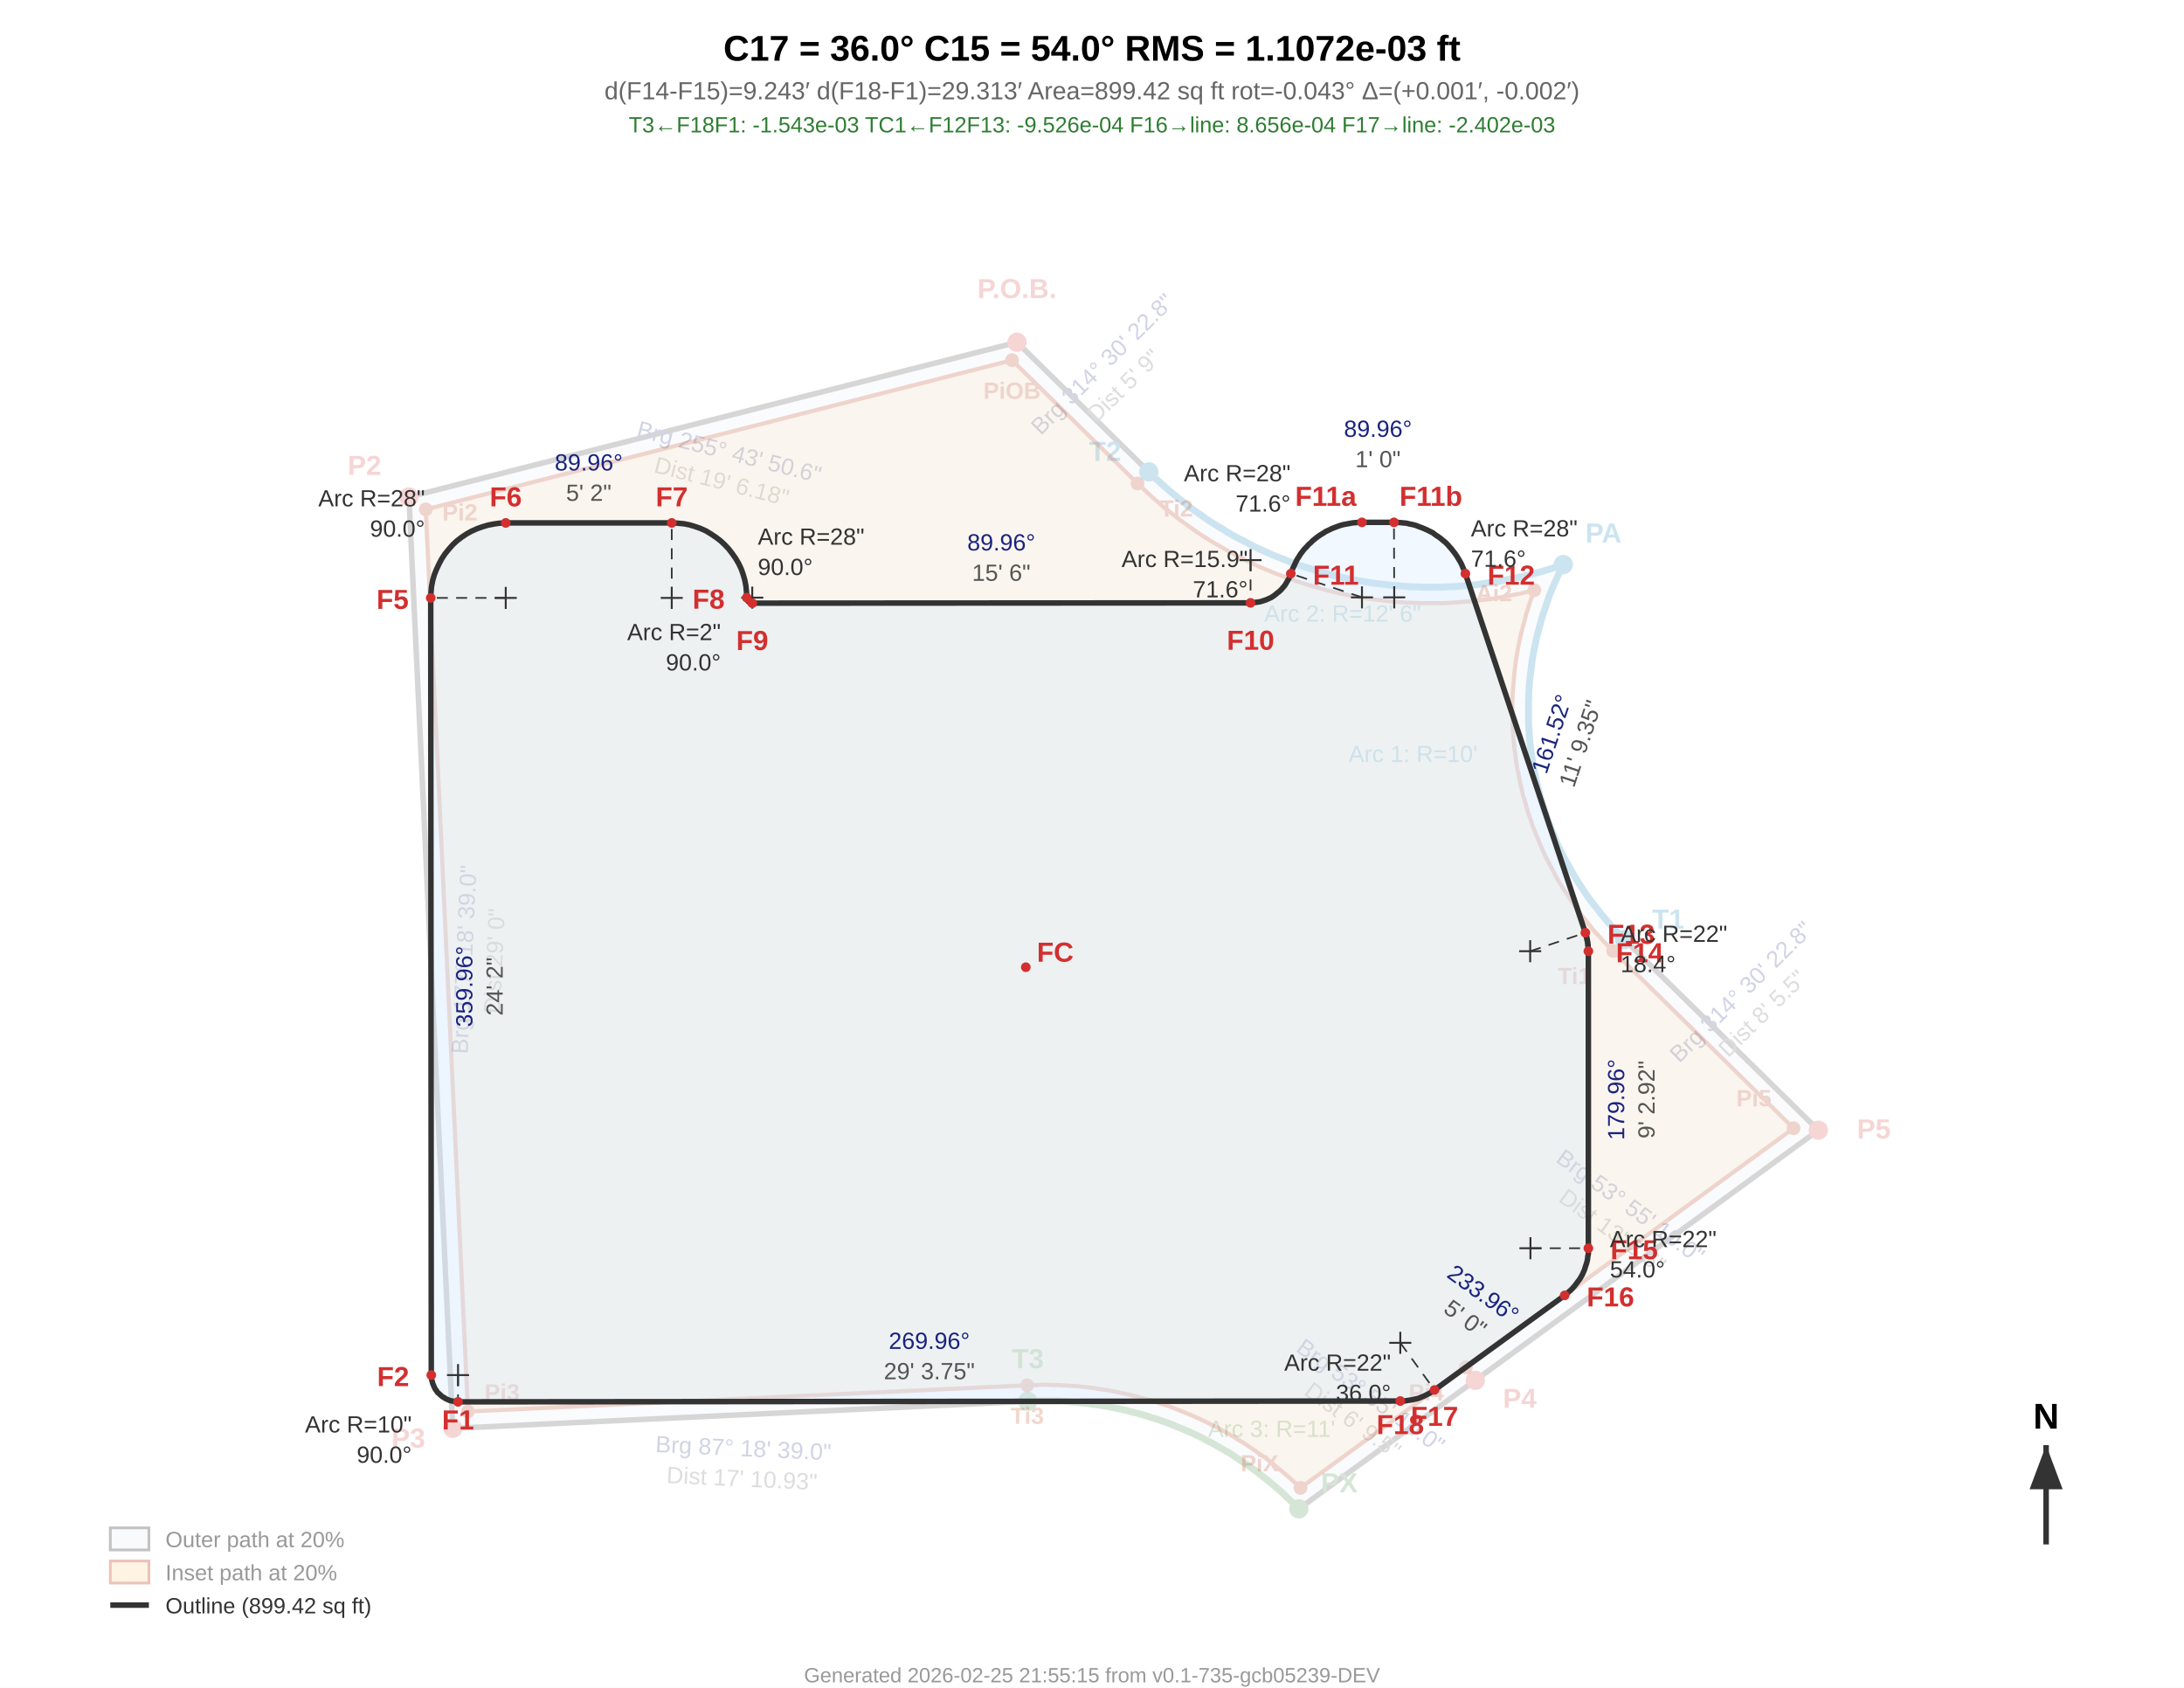
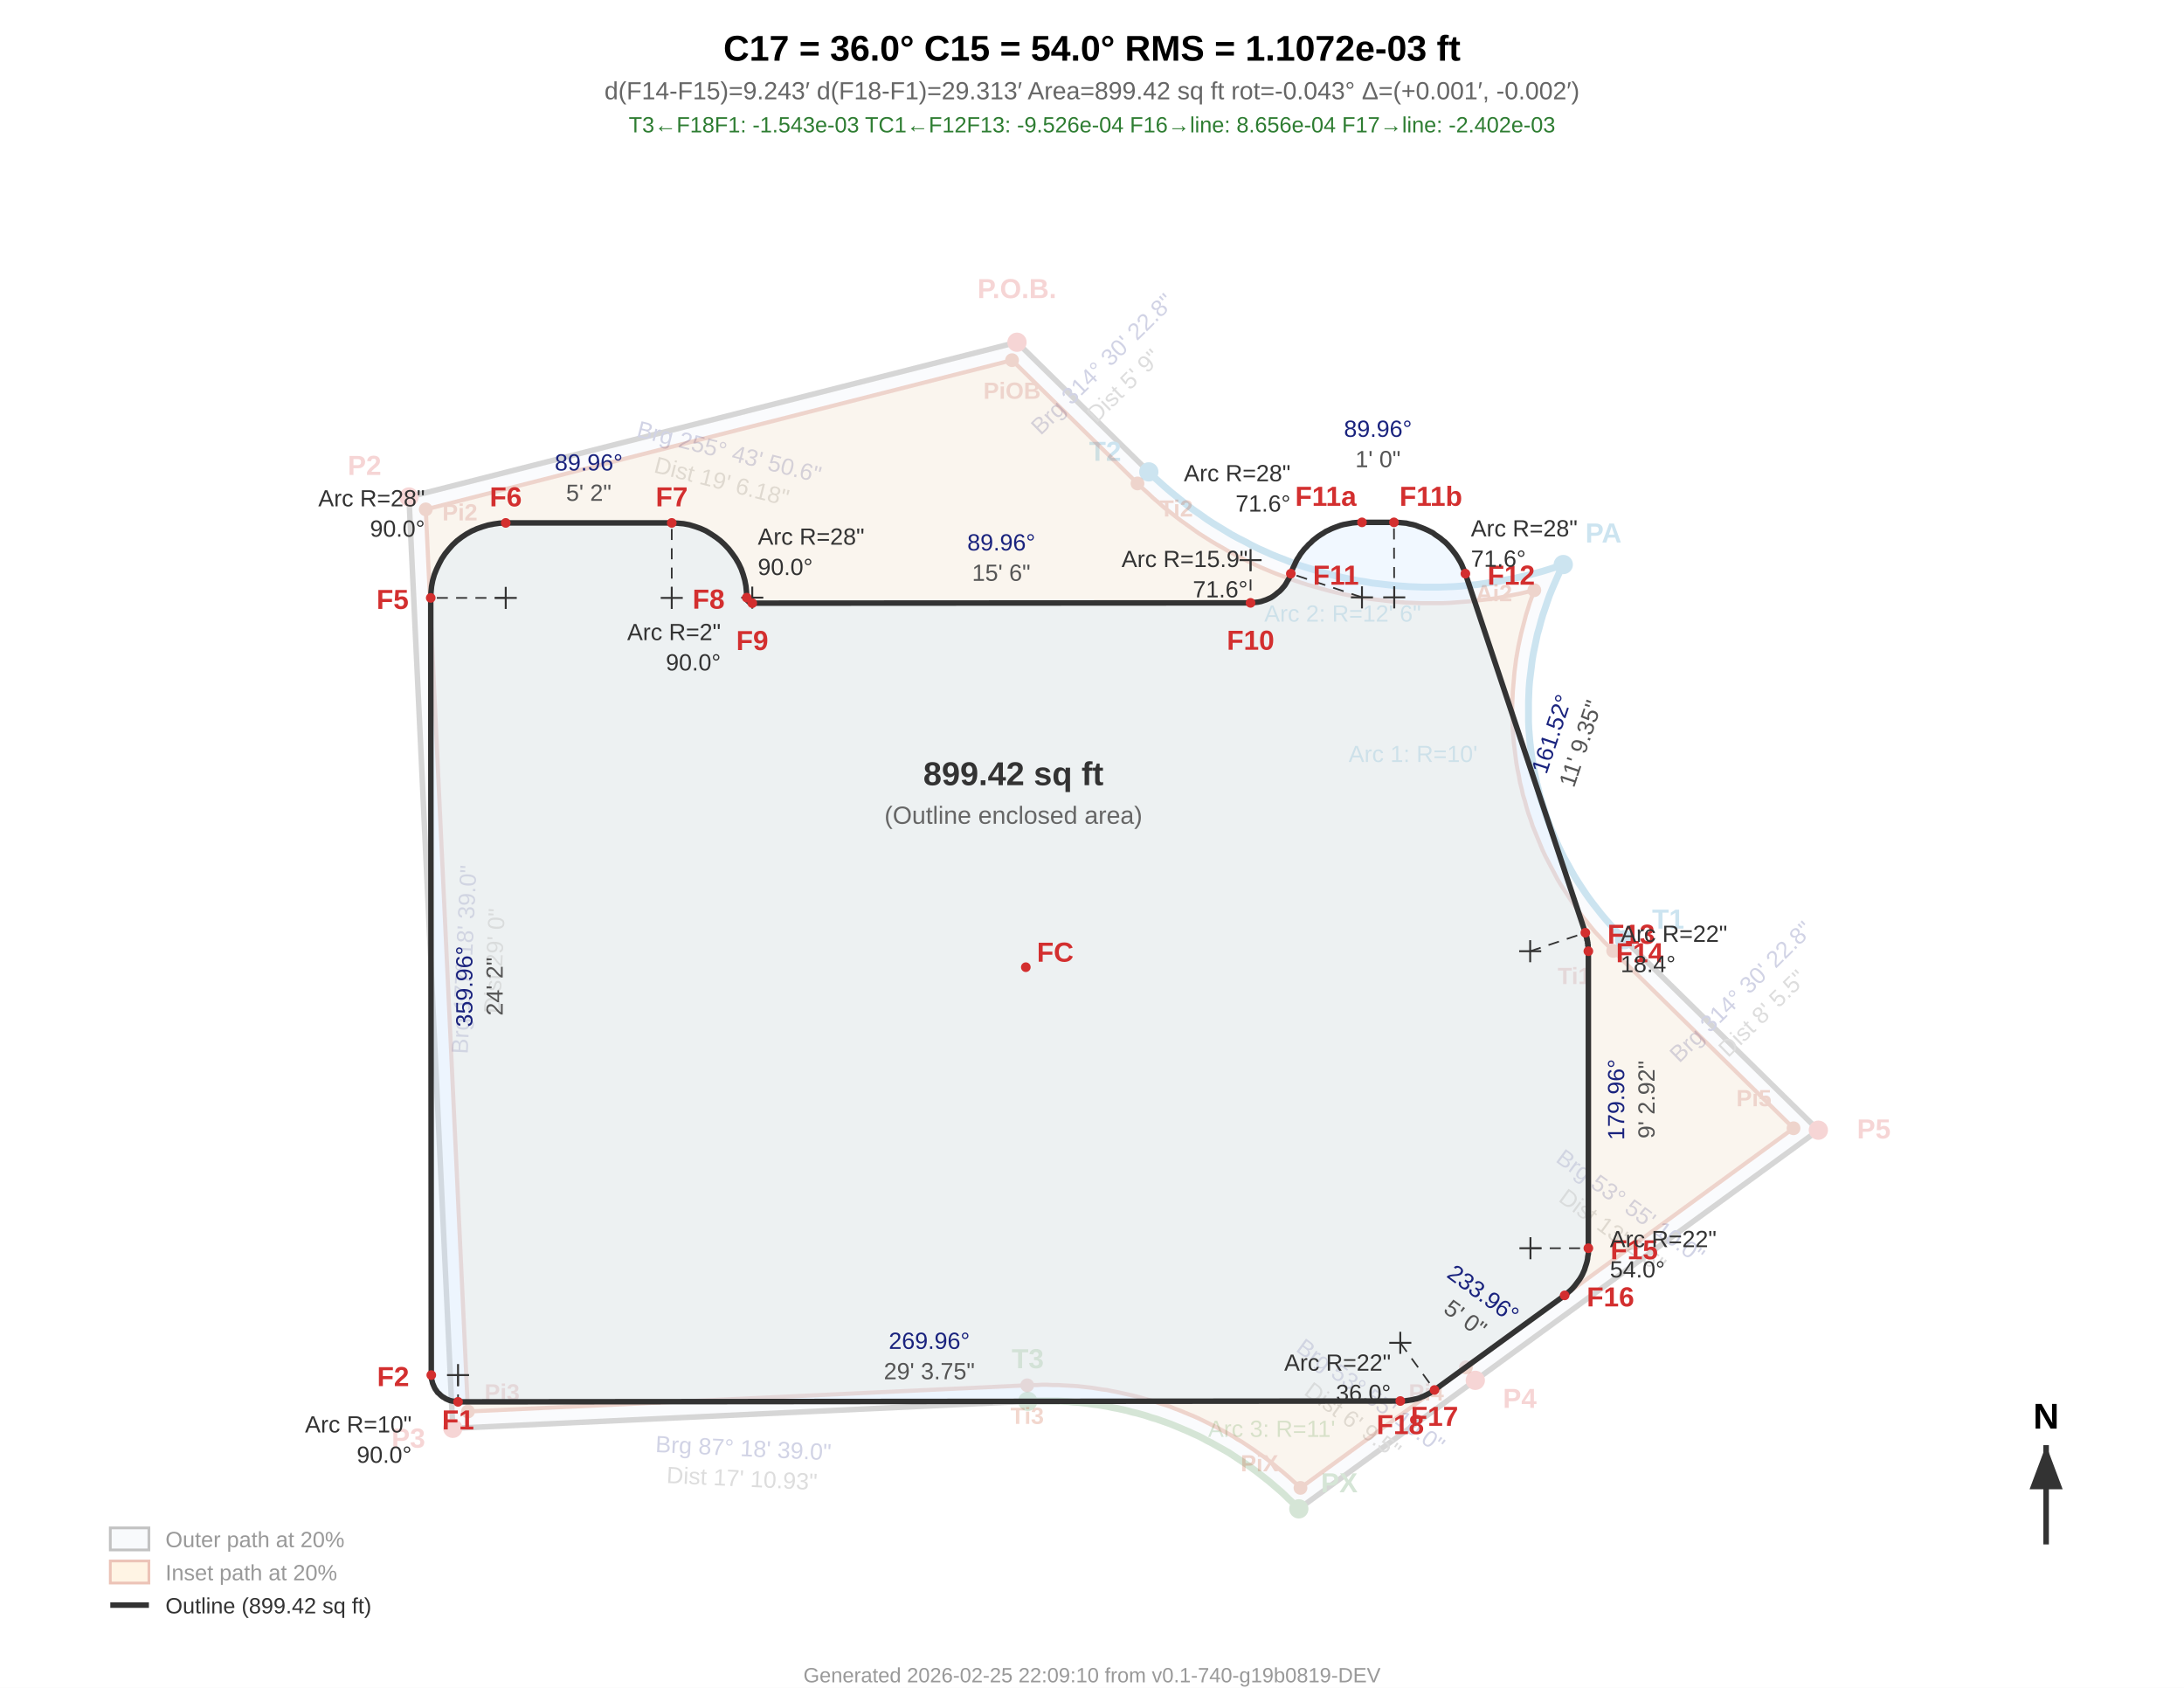
<svg xmlns="http://www.w3.org/2000/svg" width="792" height="612" viewBox="0 0 792 612">
  <rect width="792" height="612" fill="white" />
  <defs>
    <marker id="ah" markerWidth="8" markerHeight="6" refX="8" refY="3" orient="auto">
      <polygon points="0 0, 8 3, 0 6" fill="#333" />
    </marker>
    <clipPath id="page">
      <rect width="792" height="612" />
    </clipPath>
  </defs>
  <text x="396.0" y="22" text-anchor="middle" font-family="Arial" font-size="13" font-weight="bold">C17 = 36.0°   C15 = 54.0°   RMS = 1.1072e-03 ft</text>
  <text x="396.0" y="36" text-anchor="middle" font-family="Arial" font-size="9" fill="#666">d(F14-F15)=9.243′  d(F18-F1)=29.313′  Area=899.42 sq ft  rot=-0.043°  Δ=(+0.001′, -0.002′)</text>
  <text x="396.0" y="48" text-anchor="middle" font-family="Arial" font-size="8" fill="#2E7D32">T3←F18F1: -1.543e-03   TC1←F12F13: -9.526e-04   F16→line: 8.656e-04   F17→line: -2.402e-03</text>
  <g opacity="0.2">
    <polygon points="368.8,124.1 148.3,180.2 164.2,517.9 535.0,500.5 659.4,409.8" fill="none" stroke="#bbb" stroke-width="0.8" stroke-dasharray="4,4" />
    <polygon points="368.8,124.1 148.3,180.2 164.2,517.9 372.7,508.1 374.6,508.0 376.4,508.0 378.2,508.0 380.0,508.0 381.8,508.0 383.6,508.0 385.5,508.1 387.3,508.2 389.1,508.4 390.9,508.5 392.7,508.7 394.5,508.9 396.3,509.2 398.1,509.4 399.9,509.7 401.7,510.0 403.5,510.4 405.2,510.7 407.0,511.1 408.8,511.5 410.5,512.0 412.3,512.4 414.1,512.9 415.8,513.4 417.5,514.0 419.3,514.5 421.0,515.1 422.7,515.7 424.4,516.3 426.1,517.0 427.8,517.7 429.4,518.4 431.1,519.1 432.8,519.9 434.4,520.6 436.0,521.4 437.6,522.3 439.2,523.1 440.8,524.0 442.4,524.9 444.0,525.8 445.6,526.7 447.1,527.7 448.6,528.7 450.1,529.7 451.6,530.7 453.1,531.7 454.6,532.8 456.1,533.9 457.5,535.0 458.9,536.1 460.3,537.2 461.7,538.4 463.1,539.6 464.5,540.8 465.8,542.0 467.1,543.3 468.4,544.5 469.7,545.8 471.0,547.1 535.0,500.5 659.4,409.8 589.1,340.7 587.4,338.9 585.7,337.2 584.0,335.3 582.4,333.5 580.8,331.6 579.3,329.7 577.8,327.8 576.3,325.8 574.9,323.8 573.5,321.7 572.2,319.7 570.9,317.6 569.7,315.5 568.5,313.3 567.3,311.2 566.2,309.0 565.1,306.7 564.1,304.5 563.2,302.3 562.2,300.0 561.4,297.7 560.6,295.4 559.8,293.0 559.1,290.7 558.4,288.3 557.8,285.9 557.2,283.6 556.7,281.2 556.2,278.7 555.8,276.3 555.4,273.9 555.1,271.5 554.8,269.0 554.6,266.6 554.4,264.1 554.3,261.7 554.3,259.2 554.3,256.8 554.3,254.3 554.4,251.8 554.5,249.4 554.7,246.9 555.0,244.5 555.3,242.1 555.6,239.6 556.0,237.2 556.5,234.8 557.0,232.4 557.5,230.0 558.2,227.6 558.8,225.3 559.5,222.9 560.3,220.6 561.1,218.2 561.9,215.9 562.8,213.7 563.8,211.4 564.8,209.1 565.8,206.9 566.9,204.7 564.3,205.6 561.8,206.4 559.2,207.2 556.6,207.9 553.9,208.6 551.3,209.2 548.7,209.8 546.0,210.3 543.4,210.8 540.7,211.2 538.0,211.6 535.3,212.0 532.6,212.2 529.9,212.5 527.3,212.7 524.5,212.8 521.8,212.9 519.1,212.9 516.4,212.9 513.7,212.8 511.0,212.7 508.3,212.5 505.6,212.3 502.9,212.0 500.3,211.7 497.6,211.4 494.9,210.9 492.2,210.5 489.6,210.0 486.9,209.4 484.3,208.8 481.7,208.1 479.1,207.4 476.5,206.6 473.9,205.8 471.3,205.0 468.8,204.1 466.3,203.1 463.7,202.1 461.2,201.1 458.8,200.0 456.3,198.9 453.9,197.7 451.5,196.4 449.1,195.2 446.7,193.9 444.4,192.5 442.1,191.1 439.8,189.7 437.5,188.2 435.3,186.6 433.1,185.1 430.9,183.5 428.8,181.8 426.7,180.1 424.6,178.4 422.5,176.6 420.5,174.8 418.5,173.0 416.6,171.1" fill="#e8edf5" stroke="none" />
    <line x1="368.8" y1="124.1" x2="148.3" y2="180.2" stroke="#333" stroke-width="2.0" />
    <line x1="148.3" y1="180.2" x2="164.2" y2="517.9" stroke="#333" stroke-width="2.0" />
    <line x1="164.2" y1="517.9" x2="372.7" y2="508.1" stroke="#333" stroke-width="2.0" />
    <line x1="471.0" y1="547.1" x2="535.0" y2="500.5" stroke="#333" stroke-width="2.0" />
    <line x1="535.0" y1="500.5" x2="659.4" y2="409.8" stroke="#333" stroke-width="2.0" />
    <line x1="659.4" y1="409.8" x2="589.1" y2="340.7" stroke="#333" stroke-width="2.0" />
    <line x1="416.6" y1="171.1" x2="368.8" y2="124.1" stroke="#333" stroke-width="2.0" />
    <polyline points="589.1,340.7 587.4,338.9 585.7,337.2 584.0,335.3 582.4,333.5 580.8,331.6 579.3,329.7 577.8,327.8 576.3,325.8 574.9,323.8 573.5,321.7 572.2,319.7 570.9,317.6 569.7,315.5 568.5,313.3 567.3,311.2 566.2,309.0 565.1,306.7 564.1,304.5 563.2,302.3 562.2,300.0 561.4,297.7 560.6,295.4 559.8,293.0 559.1,290.7 558.4,288.3 557.8,285.9 557.2,283.6 556.7,281.2 556.2,278.7 555.8,276.3 555.4,273.9 555.1,271.5 554.8,269.0 554.6,266.6 554.4,264.1 554.3,261.7 554.3,259.2 554.3,256.8 554.3,254.3 554.4,251.8 554.5,249.4 554.7,246.9 555.0,244.5 555.3,242.1 555.6,239.6 556.0,237.2 556.5,234.8 557.0,232.4 557.5,230.0 558.2,227.6 558.8,225.3 559.5,222.9 560.3,220.6 561.1,218.2 561.9,215.9 562.8,213.7 563.8,211.4 564.8,209.1 565.8,206.9 566.9,204.7" fill="none" stroke="#0077B6" stroke-width="2.5" stroke-linecap="round" />
    <polyline points="566.9,204.7 564.3,205.6 561.8,206.4 559.2,207.2 556.6,207.9 553.9,208.6 551.3,209.2 548.7,209.8 546.0,210.3 543.4,210.8 540.7,211.2 538.0,211.6 535.3,212.0 532.6,212.2 529.9,212.5 527.3,212.7 524.5,212.8 521.8,212.9 519.1,212.9 516.4,212.9 513.7,212.8 511.0,212.7 508.3,212.5 505.6,212.3 502.9,212.0 500.3,211.7 497.6,211.4 494.9,210.9 492.2,210.5 489.6,210.0 486.9,209.4 484.3,208.8 481.7,208.1 479.1,207.4 476.5,206.6 473.9,205.8 471.3,205.0 468.8,204.1 466.3,203.1 463.7,202.1 461.2,201.1 458.8,200.0 456.3,198.9 453.9,197.7 451.5,196.4 449.1,195.2 446.7,193.9 444.4,192.5 442.1,191.1 439.8,189.7 437.5,188.2 435.3,186.6 433.1,185.1 430.9,183.5 428.8,181.8 426.7,180.1 424.6,178.4 422.5,176.6 420.5,174.8 418.5,173.0 416.6,171.1" fill="none" stroke="#0077B6" stroke-width="2.5" stroke-linecap="round" />
    <polyline points="372.7,508.1 374.6,508.0 376.4,508.0 378.2,508.0 380.0,508.0 381.8,508.0 383.6,508.0 385.5,508.1 387.3,508.2 389.1,508.4 390.9,508.5 392.7,508.7 394.5,508.9 396.3,509.2 398.1,509.4 399.9,509.7 401.7,510.0 403.5,510.4 405.2,510.7 407.0,511.1 408.8,511.5 410.5,512.0 412.3,512.4 414.1,512.9 415.8,513.4 417.5,514.0 419.3,514.5 421.0,515.1 422.7,515.7 424.4,516.3 426.1,517.0 427.8,517.7 429.4,518.4 431.1,519.1 432.8,519.9 434.4,520.6 436.0,521.4 437.6,522.3 439.2,523.1 440.8,524.0 442.4,524.9 444.0,525.8 445.6,526.7 447.1,527.7 448.6,528.7 450.1,529.7 451.6,530.7 453.1,531.7 454.6,532.8 456.1,533.9 457.5,535.0 458.9,536.1 460.3,537.2 461.7,538.4 463.1,539.6 464.5,540.8 465.8,542.0 467.1,543.3 468.4,544.5 469.7,545.8 471.0,547.1" fill="none" stroke="#2E7D32" stroke-width="2.5" stroke-linecap="round" />
    <circle cx="368.8" cy="124.1" r="3.5" fill="#d32f2f" />
    <text x="368.8" y="108.1" text-anchor="middle" font-family="Arial" font-size="10" font-weight="bold" fill="#d32f2f">P.O.B.</text>
    <circle cx="148.3" cy="180.2" r="3.5" fill="#d32f2f" />
    <text x="138.3" y="172.2" text-anchor="end" font-family="Arial" font-size="10" font-weight="bold" fill="#d32f2f">P2</text>
    <circle cx="164.2" cy="517.9" r="3.5" fill="#d32f2f" />
    <text x="154.2" y="524.9" text-anchor="end" font-family="Arial" font-size="10" font-weight="bold" fill="#d32f2f">P3</text>
    <circle cx="372.7" cy="508.1" r="3.5" fill="#2E7D32" />
    <text x="372.7" y="496.1" text-anchor="middle" font-family="Arial" font-size="10" font-weight="bold" fill="#2E7D32">T3</text>
    <circle cx="471.0" cy="547.1" r="3.5" fill="#2E7D32" />
    <text x="479.0" y="541.1" text-anchor="start" font-family="Arial" font-size="10" font-weight="bold" fill="#2E7D32">PX</text>
    <circle cx="535.0" cy="500.5" r="3.5" fill="#d32f2f" />
    <text x="545.0" y="510.5" text-anchor="start" font-family="Arial" font-size="10" font-weight="bold" fill="#d32f2f">P4</text>
    <circle cx="659.4" cy="409.8" r="3.5" fill="#d32f2f" />
    <text x="673.4" y="412.8" text-anchor="start" font-family="Arial" font-size="10" font-weight="bold" fill="#d32f2f">P5</text>
    <circle cx="589.1" cy="340.7" r="3.5" fill="#0077B6" />
    <text x="599.1" y="336.7" text-anchor="start" font-family="Arial" font-size="10" font-weight="bold" fill="#0077B6">T1</text>
    <circle cx="566.9" cy="204.7" r="3.5" fill="#0077B6" />
    <text x="574.9" y="196.7" text-anchor="start" font-family="Arial" font-size="10" font-weight="bold" fill="#0077B6">PA</text>
    <circle cx="416.6" cy="171.1" r="3.5" fill="#0077B6" />
    <text x="406.6" y="167.1" text-anchor="end" font-family="Arial" font-size="10" font-weight="bold" fill="#0077B6">T2</text>
    <g transform="translate(263.0,169.6) rotate(14.3)">
      <text x="0" y="-3" text-anchor="middle" font-family="Arial" font-size="8.5" fill="#1a237e">Brg 255° 43' 50.6"</text>
      <text x="0" y="8" text-anchor="middle" font-family="Arial" font-size="8.5" fill="#555">Dist 19' 6.18"</text>
    </g>
    <g transform="translate(174.2,348.2) rotate(-87.3)">
      <text x="0" y="-3" text-anchor="middle" font-family="Arial" font-size="8.5" fill="#1a237e">Brg 177° 18' 39.0"</text>
      <text x="0" y="8" text-anchor="middle" font-family="Arial" font-size="8.5" fill="#555">Dist 29' 0"</text>
    </g>
    <g transform="translate(269.3,531.0) rotate(2.7)">
      <text x="0" y="-3" text-anchor="middle" font-family="Arial" font-size="8.5" fill="#1a237e">Brg 87° 18' 39.0"</text>
      <text x="0" y="8" text-anchor="middle" font-family="Arial" font-size="8.5" fill="#555">Dist 17' 10.93"</text>
    </g>
    <g transform="translate(493.6,510.9) rotate(36.1)">
      <text x="0" y="-3" text-anchor="middle" font-family="Arial" font-size="8.5" fill="#1a237e">Brg 53° 55' 10.0"</text>
      <text x="0" y="8" text-anchor="middle" font-family="Arial" font-size="8.5" fill="#555">Dist 6' 9.5"</text>
    </g>
    <g transform="translate(587.8,442.2) rotate(36.1)">
      <text x="0" y="-3" text-anchor="middle" font-family="Arial" font-size="8.5" fill="#1a237e">Brg 53° 55' 10.0"</text>
      <text x="0" y="8" text-anchor="middle" font-family="Arial" font-size="8.5" fill="#555">Dist 13' 2.5"</text>
    </g>
    <g transform="translate(635.5,363.8) rotate(-44.5)">
      <text x="0" y="-3" text-anchor="middle" font-family="Arial" font-size="8.5" fill="#1a237e">Brg 314° 30' 22.8"</text>
      <text x="0" y="8" text-anchor="middle" font-family="Arial" font-size="8.5" fill="#555">Dist 8' 5.5"</text>
    </g>
    <g transform="translate(403.9,136.2) rotate(-44.5)">
      <text x="0" y="-3" text-anchor="middle" font-family="Arial" font-size="8.5" fill="#1a237e">Brg 314° 30' 22.8"</text>
      <text x="0" y="8" text-anchor="middle" font-family="Arial" font-size="8.5" fill="#555">Dist 5' 9"</text>
    </g>
    <text x="535.8" y="276.3" text-anchor="end" font-family="Arial" font-size="8.5" fill="#0077B6">Arc 1: R=10'</text>
    <text x="486.9" y="225.4" text-anchor="middle" font-family="Arial" font-size="8.5" fill="#0077B6">Arc 2: R=12' 6"</text>
    <text x="438.1" y="521.0" text-anchor="start" font-family="Arial" font-size="8.5" fill="#2E7D32">Arc 3: R=11'</text>
  </g>
  <g opacity="0.2">
    <polygon points="367.0,130.6 154.4,184.7 169.7,511.8 372.5,502.3 374.3,502.2 376.1,502.2 377.9,502.1 379.7,502.1 381.5,502.2 383.4,502.2 385.2,502.3 387.0,502.4 388.8,502.5 390.6,502.6 392.4,502.8 394.2,503.0 396.0,503.2 397.8,503.5 399.6,503.8 401.4,504.0 403.2,504.4 404.9,504.7 406.7,505.1 408.5,505.5 410.3,505.9 412.0,506.3 413.8,506.8 415.5,507.3 417.3,507.8 419.0,508.3 420.7,508.9 422.4,509.4 424.2,510.0 425.9,510.7 427.5,511.3 429.2,512.0 430.9,512.7 432.6,513.4 434.2,514.1 435.9,514.9 437.5,515.7 439.1,516.5 440.8,517.3 442.4,518.2 443.9,519.0 445.5,519.9 447.1,520.8 448.6,521.8 450.2,522.7 451.7,523.7 453.2,524.7 454.7,525.7 456.2,526.8 457.7,527.8 459.2,528.9 460.6,530.0 462.0,531.1 463.4,532.3 464.8,533.4 466.2,534.6 467.6,535.8 468.9,537.0 470.3,538.2 471.6,539.5 531.6,495.8 650.4,409.1 585.0,344.8 583.4,343.2 581.7,341.5 580.1,339.7 578.5,338.0 577.0,336.2 575.5,334.3 574.0,332.5 572.6,330.6 571.2,328.7 569.9,326.8 568.6,324.8 567.3,322.8 566.0,320.8 564.8,318.8 563.7,316.7 562.6,314.6 561.5,312.5 560.4,310.4 559.4,308.3 558.5,306.1 557.6,303.9 556.7,301.7 555.8,299.5 555.1,297.3 554.3,295.1 553.6,292.8 553.0,290.5 552.3,288.3 551.8,286.0 551.2,283.7 550.8,281.3 550.3,279.0 549.9,276.7 549.6,274.4 549.3,272.0 549.0,269.7 548.8,267.3 548.6,265.0 548.5,262.6 548.5,260.2 548.4,257.9 548.4,255.5 548.5,253.2 548.6,250.8 548.8,248.4 549.0,246.1 549.2,243.7 549.5,241.4 549.8,239.0 550.2,236.7 550.6,234.4 551.1,232.1 551.6,229.8 552.2,227.5 552.8,225.2 553.4,222.9 554.1,220.7 554.8,218.4 555.6,216.2 556.4,214.0 553.9,214.6 551.4,215.2 548.8,215.7 546.3,216.2 543.7,216.7 541.2,217.1 538.6,217.4 536.0,217.7 533.4,218.0 530.9,218.2 528.3,218.4 525.7,218.6 523.1,218.7 520.5,218.7 517.9,218.7 515.3,218.7 512.7,218.6 510.1,218.5 507.5,218.3 504.9,218.1 502.3,217.8 499.8,217.5 497.2,217.2 494.6,216.8 492.1,216.4 489.5,215.9 487.0,215.4 484.4,214.8 481.9,214.2 479.4,213.5 476.9,212.8 474.4,212.1 471.9,211.3 469.5,210.5 467.0,209.6 464.6,208.7 462.2,207.8 459.8,206.8 457.4,205.8 455.0,204.7 452.7,203.6 450.3,202.4 448.0,201.2 445.7,200.0 443.5,198.7 441.2,197.4 439.0,196.1 436.8,194.7 434.6,193.3 432.5,191.8 430.4,190.3 428.3,188.8 426.2,187.2 424.2,185.6 422.1,184.0 420.2,182.3 418.2,180.6 416.3,178.8 414.4,177.1 412.5,175.3" fill="rgba(255,152,0,0.3)" stroke="none" />
    <line x1="367.0" y1="130.6" x2="154.4" y2="184.7" stroke="#BF360C" stroke-width="1.5" />
    <line x1="154.4" y1="184.7" x2="169.7" y2="511.8" stroke="#BF360C" stroke-width="1.5" />
    <line x1="169.7" y1="511.8" x2="372.5" y2="502.3" stroke="#BF360C" stroke-width="1.5" />
    <line x1="471.6" y1="539.5" x2="531.6" y2="495.8" stroke="#BF360C" stroke-width="1.5" />
    <line x1="531.6" y1="495.8" x2="650.4" y2="409.1" stroke="#BF360C" stroke-width="1.5" />
    <line x1="650.4" y1="409.1" x2="585.0" y2="344.8" stroke="#BF360C" stroke-width="1.5" />
    <line x1="412.5" y1="175.3" x2="367.0" y2="130.6" stroke="#BF360C" stroke-width="1.5" />
    <polyline points="585.0,344.8 583.4,343.2 581.7,341.5 580.1,339.7 578.5,338.0 577.0,336.2 575.5,334.3 574.0,332.5 572.6,330.6 571.2,328.7 569.9,326.8 568.6,324.8 567.3,322.8 566.0,320.8 564.8,318.8 563.7,316.7 562.6,314.6 561.5,312.5 560.4,310.4 559.4,308.3 558.5,306.1 557.6,303.9 556.7,301.7 555.8,299.5 555.1,297.3 554.3,295.1 553.6,292.8 553.0,290.5 552.3,288.3 551.8,286.0 551.2,283.7 550.8,281.3 550.3,279.0 549.9,276.7 549.6,274.4 549.3,272.0 549.0,269.7 548.8,267.3 548.6,265.0 548.5,262.6 548.5,260.2 548.4,257.9 548.4,255.5 548.5,253.2 548.6,250.8 548.8,248.4 549.0,246.1 549.2,243.7 549.5,241.4 549.8,239.0 550.2,236.7 550.6,234.4 551.1,232.1 551.6,229.8 552.2,227.5 552.8,225.2 553.4,222.9 554.1,220.7 554.8,218.4 555.6,216.2 556.4,214.0" fill="none" stroke="#BF360C" stroke-width="1.5" stroke-linecap="round" />
    <polyline points="556.4,214.0 553.9,214.6 551.4,215.2 548.8,215.7 546.3,216.2 543.7,216.7 541.2,217.1 538.6,217.4 536.0,217.7 533.4,218.0 530.9,218.2 528.3,218.4 525.7,218.6 523.1,218.7 520.5,218.7 517.9,218.7 515.3,218.7 512.7,218.6 510.1,218.5 507.5,218.3 504.9,218.1 502.3,217.8 499.8,217.5 497.2,217.2 494.6,216.8 492.1,216.4 489.5,215.9 487.0,215.4 484.4,214.8 481.9,214.2 479.4,213.5 476.9,212.8 474.4,212.1 471.9,211.3 469.5,210.5 467.0,209.6 464.6,208.7 462.2,207.8 459.8,206.8 457.4,205.8 455.0,204.7 452.7,203.6 450.3,202.4 448.0,201.2 445.7,200.0 443.5,198.7 441.2,197.4 439.0,196.1 436.8,194.7 434.6,193.3 432.5,191.8 430.4,190.3 428.3,188.8 426.2,187.2 424.2,185.6 422.1,184.0 420.2,182.3 418.2,180.6 416.3,178.8 414.4,177.1 412.5,175.3" fill="none" stroke="#BF360C" stroke-width="1.5" stroke-linecap="round" />
    <polyline points="372.5,502.3 374.3,502.2 376.1,502.2 377.9,502.1 379.7,502.1 381.5,502.2 383.4,502.2 385.2,502.3 387.0,502.4 388.8,502.5 390.6,502.6 392.4,502.8 394.2,503.0 396.0,503.2 397.8,503.5 399.6,503.8 401.4,504.0 403.2,504.4 404.9,504.7 406.7,505.1 408.5,505.5 410.3,505.9 412.0,506.3 413.8,506.8 415.5,507.3 417.3,507.8 419.0,508.3 420.7,508.9 422.4,509.4 424.2,510.0 425.9,510.7 427.5,511.3 429.2,512.0 430.9,512.7 432.6,513.4 434.2,514.1 435.9,514.9 437.5,515.7 439.1,516.5 440.8,517.3 442.4,518.2 443.9,519.0 445.5,519.9 447.1,520.8 448.6,521.8 450.2,522.7 451.7,523.7 453.2,524.7 454.7,525.7 456.2,526.8 457.7,527.8 459.2,528.9 460.6,530.0 462.0,531.1 463.4,532.3 464.8,533.4 466.2,534.6 467.6,535.8 468.9,537.0 470.3,538.2 471.6,539.5" fill="none" stroke="#BF360C" stroke-width="1.5" stroke-linecap="round" />
    <circle cx="367.0" cy="130.6" r="2.5" fill="#BF360C" />
    <text x="367.0" y="144.6" text-anchor="middle" font-family="Arial" font-size="8.5" font-weight="bold" fill="#BF360C">PiOB</text>
    <circle cx="154.4" cy="184.7" r="2.5" fill="#BF360C" />
    <text x="160.4" y="188.7" text-anchor="start" font-family="Arial" font-size="8.5" font-weight="bold" fill="#BF360C">Pi2</text>
    <circle cx="169.7" cy="511.8" r="2.5" fill="#BF360C" />
    <text x="175.7" y="507.8" text-anchor="start" font-family="Arial" font-size="8.5" font-weight="bold" fill="#BF360C">Pi3</text>
    <circle cx="372.5" cy="502.3" r="2.5" fill="#BF360C" />
    <text x="372.5" y="516.3" text-anchor="middle" font-family="Arial" font-size="8.5" font-weight="bold" fill="#BF360C">Ti3</text>
    <circle cx="471.6" cy="539.5" r="2.5" fill="#BF360C" />
    <text x="463.6" y="533.5" text-anchor="end" font-family="Arial" font-size="8.5" font-weight="bold" fill="#BF360C">PiX</text>
    <circle cx="531.6" cy="495.8" r="2.5" fill="#BF360C" />
    <text x="523.6" y="507.8" text-anchor="end" font-family="Arial" font-size="8.5" font-weight="bold" fill="#BF360C">Pi4</text>
    <circle cx="650.4" cy="409.1" r="2.5" fill="#BF360C" />
    <text x="642.4" y="401.1" text-anchor="end" font-family="Arial" font-size="8.5" font-weight="bold" fill="#BF360C">Pi5</text>
    <circle cx="585.0" cy="344.8" r="2.5" fill="#BF360C" />
    <text x="577.0" y="356.8" text-anchor="end" font-family="Arial" font-size="8.5" font-weight="bold" fill="#BF360C">Ti1</text>
    <circle cx="556.4" cy="214.0" r="2.5" fill="#BF360C" />
    <text x="548.4" y="218.0" text-anchor="end" font-family="Arial" font-size="8.5" font-weight="bold" fill="#BF360C">Ai2</text>
    <circle cx="412.5" cy="175.3" r="2.5" fill="#BF360C" />
    <text x="420.5" y="187.3" text-anchor="start" font-family="Arial" font-size="8.5" font-weight="bold" fill="#BF360C">Ti2</text>
  </g>
  <polygon points="166.1,508.3 165.4,508.2 164.6,508.1 163.9,508.0 163.1,507.8 162.4,507.5 161.7,507.2 161.1,506.8 160.4,506.4 159.8,505.9 159.3,505.4 158.7,504.9 158.3,504.3 157.8,503.6 157.5,503.0 157.2,502.3 156.9,501.6 156.7,500.8 156.5,500.1 156.4,499.3 156.4,498.6 156.2,216.8 156.3,214.7 156.5,212.6 156.9,210.5 157.5,208.4 158.3,206.4 159.2,204.5 160.2,202.6 161.4,200.8 162.7,199.2 164.1,197.6 165.7,196.1 167.4,194.8 169.2,193.6 171.0,192.6 173.0,191.7 175.0,191.0 177.0,190.4 179.1,190.0 181.2,189.7 183.4,189.6 243.6,189.6 245.7,189.7 247.9,189.9 250.0,190.3 252.0,190.9 254.0,191.6 256.0,192.5 257.8,193.6 259.6,194.8 261.3,196.1 262.8,197.5 264.3,199.1 265.6,200.8 266.8,202.5 267.9,204.4 268.8,206.3 269.5,208.3 270.1,210.4 270.5,212.5 270.7,214.6 270.8,216.7 270.8,216.9 270.9,217.1 270.9,217.2 270.9,217.3 271.0,217.5 271.0,217.6 271.1,217.8 271.2,217.9 271.3,218.0 271.4,218.1 271.5,218.2 271.6,218.3 271.8,218.4 271.9,218.5 272.0,218.5 272.2,218.6 272.3,218.6 272.5,218.7 272.6,218.7 272.8,218.7 453.5,218.6 454.4,218.5 455.4,218.4 456.3,218.3 457.3,218.1 458.2,217.8 459.1,217.5 460.0,217.1 460.9,216.7 461.7,216.2 462.5,215.6 463.2,215.0 464.0,214.4 464.7,213.7 465.3,213.0 465.9,212.3 466.4,211.5 466.9,210.6 467.4,209.8 467.8,208.9 468.1,208.0 468.5,206.9 468.9,205.9 469.4,204.9 469.9,203.8 470.4,202.8 471.0,201.9 471.6,200.9 472.3,200.0 473.0,199.1 473.8,198.3 474.5,197.5 475.4,196.7 476.2,195.9 477.1,195.2 478.0,194.5 478.9,193.9 479.9,193.3 480.8,192.7 481.9,192.2 482.9,191.7 483.9,191.3 485.0,190.9 486.1,190.5 487.2,190.2 488.3,190.0 489.4,189.8 490.5,189.6 491.6,189.5 492.7,189.4 493.9,189.4 505.5,189.4 506.7,189.4 507.8,189.5 508.9,189.6 510.0,189.7 511.2,190.0 512.3,190.2 513.4,190.5 514.4,190.9 515.5,191.3 516.5,191.7 517.6,192.2 518.6,192.7 519.6,193.2 520.5,193.9 521.4,194.5 522.4,195.2 523.2,195.9 524.1,196.6 524.9,197.4 525.7,198.3 526.4,199.1 527.1,200.0 527.8,200.9 528.4,201.8 529.0,202.8 529.6,203.8 530.1,204.8 530.5,205.8 531.0,206.9 531.4,208.0 574.9,338.2 574.9,338.3 574.9,338.4 575.0,338.5 575.0,338.6 575.1,338.7 575.1,338.8 575.1,338.9 575.1,339.1 575.2,339.2 575.2,339.3 575.2,339.4 575.3,339.5 575.3,339.6 575.3,339.7 575.4,339.8 575.4,339.9 575.4,340.0 575.4,340.2 575.5,340.3 575.5,340.4 575.5,340.5 575.5,340.6 575.5,340.7 575.6,340.8 575.6,340.9 575.6,341.0 575.6,341.1 575.7,341.3 575.7,341.4 575.7,341.5 575.7,341.6 575.7,341.7 575.7,341.8 575.8,341.9 575.8,342.0 575.8,342.2 575.8,342.3 575.8,342.4 575.8,342.5 575.8,342.6 575.9,342.7 575.9,342.8 575.9,342.9 575.9,343.1 575.9,343.2 575.9,343.3 575.9,343.4 575.9,343.5 575.9,343.6 575.9,343.7 575.9,343.8 575.9,344.0 575.9,344.1 576.0,344.2 576.0,344.3 576.0,344.4 576.0,344.5 576.0,344.6 576.0,344.7 576.0,344.9 576.0,452.6 576.0,453.6 576.0,454.6 575.8,455.6 575.7,456.6 575.5,457.5 575.2,458.5 574.9,459.4 574.6,460.4 574.2,461.3 573.8,462.2 573.3,463.1 572.8,463.9 572.2,464.7 571.6,465.5 571.0,466.3 570.3,467.1 569.6,467.8 568.9,468.4 568.2,469.1 567.4,469.7 520.2,504.0 519.7,504.4 519.1,504.7 518.6,505.1 518.0,505.4 517.4,505.7 516.8,506.0 516.2,506.3 515.6,506.5 515.0,506.8 514.4,507.0 513.7,507.2 513.1,507.3 512.4,507.5 511.8,507.6 511.1,507.7 510.5,507.8 509.8,507.9 509.2,508.0 508.5,508.0 507.8,508.0" fill="rgba(200,230,255,0.25)" stroke="none" />
  <line x1="156.4" y1="498.6" x2="156.2" y2="216.8" stroke="#333" stroke-width="2.0" />
  <line x1="183.4" y1="189.6" x2="243.6" y2="189.6" stroke="#333" stroke-width="2.0" />
  <line x1="272.8" y1="218.7" x2="453.5" y2="218.6" stroke="#333" stroke-width="2.0" />
  <line x1="493.9" y1="189.4" x2="505.5" y2="189.4" stroke="#333" stroke-width="2.0" />
  <line x1="531.4" y1="208.0" x2="574.9" y2="338.2" stroke="#333" stroke-width="2.0" />
  <line x1="576.0" y1="344.9" x2="576.0" y2="452.6" stroke="#333" stroke-width="2.0" />
  <line x1="567.4" y1="469.7" x2="520.2" y2="504.0" stroke="#333" stroke-width="2.0" />
  <line x1="507.8" y1="508.0" x2="166.1" y2="508.3" stroke="#333" stroke-width="2.0" />
  <polyline points="166.1,508.3 165.4,508.2 164.6,508.1 163.9,508.0 163.1,507.8 162.4,507.5 161.7,507.2 161.1,506.8 160.4,506.4 159.8,505.9 159.3,505.4 158.7,504.9 158.3,504.3 157.8,503.6 157.5,503.0 157.2,502.3 156.9,501.6 156.7,500.8 156.5,500.1 156.4,499.3 156.4,498.6" fill="none" stroke="#333" stroke-width="2.0" stroke-linecap="round" />
  <polyline points="156.2,216.8 156.3,214.7 156.5,212.6 156.9,210.5 157.5,208.4 158.3,206.4 159.2,204.5 160.2,202.6 161.4,200.8 162.7,199.2 164.1,197.6 165.7,196.1 167.4,194.8 169.2,193.6 171.0,192.6 173.0,191.7 175.0,191.0 177.0,190.4 179.1,190.0 181.2,189.7 183.4,189.6" fill="none" stroke="#333" stroke-width="2.0" stroke-linecap="round" />
  <polyline points="243.6,189.6 245.7,189.7 247.9,189.9 250.0,190.3 252.0,190.9 254.0,191.6 256.0,192.5 257.8,193.6 259.6,194.8 261.3,196.1 262.8,197.5 264.3,199.1 265.6,200.8 266.8,202.5 267.9,204.4 268.8,206.3 269.5,208.3 270.1,210.4 270.5,212.5 270.7,214.6 270.8,216.7" fill="none" stroke="#333" stroke-width="2.0" stroke-linecap="round" />
  <polyline points="270.8,216.7 270.8,216.9 270.9,217.1 270.9,217.2 270.9,217.3 271.0,217.5 271.0,217.6 271.1,217.8 271.2,217.9 271.3,218.0 271.4,218.1 271.5,218.2 271.6,218.3 271.8,218.4 271.9,218.5 272.0,218.5 272.2,218.6 272.3,218.6 272.5,218.7 272.6,218.7 272.8,218.7" fill="none" stroke="#333" stroke-width="2.0" stroke-linecap="round" />
  <polyline points="453.5,218.6 454.4,218.5 455.4,218.4 456.3,218.3 457.3,218.1 458.2,217.8 459.1,217.5 460.0,217.1 460.9,216.7 461.7,216.2 462.5,215.6 463.2,215.0 464.0,214.4 464.7,213.7 465.3,213.0 465.9,212.3 466.4,211.5 466.9,210.6 467.4,209.8 467.8,208.9 468.1,208.0" fill="none" stroke="#333" stroke-width="2.0" stroke-linecap="round" />
  <polyline points="468.1,208.0 468.5,206.9 468.9,205.9 469.4,204.9 469.9,203.8 470.4,202.8 471.0,201.9 471.6,200.9 472.3,200.0 473.0,199.1 473.8,198.3 474.5,197.5 475.4,196.7 476.2,195.9 477.1,195.2 478.0,194.5 478.9,193.9 479.9,193.3 480.8,192.7 481.9,192.2 482.9,191.7 483.9,191.3 485.0,190.9 486.1,190.5 487.2,190.2 488.3,190.0 489.4,189.8 490.5,189.6 491.6,189.5 492.7,189.4 493.9,189.4" fill="none" stroke="#333" stroke-width="2.0" stroke-linecap="round" />
  <polyline points="505.5,189.4 506.7,189.4 507.8,189.5 508.9,189.6 510.0,189.7 511.2,190.0 512.3,190.2 513.4,190.5 514.4,190.9 515.5,191.3 516.5,191.7 517.6,192.2 518.6,192.7 519.6,193.2 520.5,193.9 521.4,194.5 522.4,195.2 523.2,195.9 524.1,196.6 524.9,197.4 525.7,198.3 526.4,199.1 527.1,200.0 527.8,200.9 528.4,201.8 529.0,202.8 529.6,203.8 530.1,204.8 530.5,205.8 531.0,206.9 531.4,208.0" fill="none" stroke="#333" stroke-width="2.0" stroke-linecap="round" />
  <polyline points="574.9,338.2 574.9,338.3 574.9,338.4 575.0,338.5 575.0,338.6 575.1,338.7 575.1,338.8 575.1,338.9 575.1,339.1 575.2,339.2 575.2,339.3 575.2,339.4 575.3,339.5 575.3,339.6 575.3,339.7 575.4,339.8 575.4,339.9 575.4,340.0 575.4,340.2 575.5,340.3 575.5,340.4 575.5,340.5 575.5,340.6 575.5,340.7 575.6,340.8 575.6,340.9 575.6,341.0 575.6,341.1 575.7,341.3 575.7,341.4 575.7,341.5 575.7,341.6 575.7,341.7 575.7,341.8 575.8,341.9 575.8,342.0 575.8,342.2 575.8,342.3 575.8,342.4 575.8,342.5 575.8,342.6 575.9,342.7 575.9,342.8 575.9,342.9 575.9,343.1 575.9,343.2 575.9,343.3 575.9,343.4 575.9,343.5 575.9,343.6 575.9,343.7 575.9,343.8 575.9,344.0 575.9,344.1 576.0,344.2 576.0,344.3 576.0,344.4 576.0,344.5 576.0,344.6 576.0,344.7 576.0,344.9" fill="none" stroke="#333" stroke-width="2.0" stroke-linecap="round" />
  <polyline points="576.0,452.6 576.0,453.6 576.0,454.6 575.8,455.6 575.7,456.6 575.5,457.5 575.2,458.5 574.9,459.4 574.6,460.4 574.2,461.3 573.8,462.2 573.3,463.1 572.8,463.9 572.2,464.7 571.6,465.5 571.0,466.3 570.3,467.1 569.6,467.8 568.9,468.4 568.2,469.1 567.4,469.7" fill="none" stroke="#333" stroke-width="2.0" stroke-linecap="round" />
  <polyline points="520.2,504.0 519.7,504.4 519.1,504.7 518.6,505.1 518.0,505.4 517.4,505.7 516.8,506.0 516.2,506.3 515.6,506.5 515.0,506.8 514.4,507.0 513.7,507.2 513.1,507.3 512.4,507.5 511.8,507.6 511.1,507.7 510.5,507.8 509.8,507.9 509.2,508.0 508.5,508.0 507.8,508.0" fill="none" stroke="#333" stroke-width="2.0" stroke-linecap="round" />
  <g clip-path="url(#page)">
    <line x1="166.1" y1="498.6" x2="166.1" y2="508.3" stroke="#333" stroke-width="0.6" stroke-dasharray="4,3" />
    <line x1="162.1" y1="498.6" x2="170.1" y2="498.6" stroke="#333" stroke-width="0.7" />
    <line x1="166.1" y1="494.6" x2="166.1" y2="502.6" stroke="#333" stroke-width="0.7" />
    <line x1="183.4" y1="216.8" x2="156.2" y2="216.8" stroke="#333" stroke-width="0.6" stroke-dasharray="4,3" />
    <line x1="179.4" y1="216.8" x2="187.4" y2="216.8" stroke="#333" stroke-width="0.7" />
    <line x1="183.4" y1="212.8" x2="183.4" y2="220.8" stroke="#333" stroke-width="0.7" />
    <line x1="243.6" y1="216.8" x2="243.6" y2="189.6" stroke="#333" stroke-width="0.6" stroke-dasharray="4,3" />
    <line x1="239.6" y1="216.8" x2="247.6" y2="216.8" stroke="#333" stroke-width="0.7" />
    <line x1="243.6" y1="212.8" x2="243.6" y2="220.8" stroke="#333" stroke-width="0.7" />
    <line x1="272.8" y1="216.7" x2="270.8" y2="216.7" stroke="#333" stroke-width="0.6" stroke-dasharray="4,3" />
    <line x1="268.8" y1="216.7" x2="276.8" y2="216.7" stroke="#333" stroke-width="0.7" />
    <line x1="272.8" y1="212.7" x2="272.8" y2="220.7" stroke="#333" stroke-width="0.7" />
    <line x1="453.5" y1="203.1" x2="453.5" y2="218.6" stroke="#333" stroke-width="0.6" stroke-dasharray="4,3" />
    <line x1="449.5" y1="203.1" x2="457.5" y2="203.1" stroke="#333" stroke-width="0.7" />
    <line x1="453.5" y1="199.1" x2="453.5" y2="207.1" stroke="#333" stroke-width="0.7" />
    <line x1="493.9" y1="216.6" x2="468.1" y2="208.0" stroke="#333" stroke-width="0.6" stroke-dasharray="4,3" />
    <line x1="489.9" y1="216.6" x2="497.9" y2="216.6" stroke="#333" stroke-width="0.7" />
    <line x1="493.9" y1="212.6" x2="493.9" y2="220.6" stroke="#333" stroke-width="0.7" />
    <line x1="505.6" y1="216.6" x2="505.5" y2="189.4" stroke="#333" stroke-width="0.6" stroke-dasharray="4,3" />
    <line x1="501.6" y1="216.6" x2="509.6" y2="216.6" stroke="#333" stroke-width="0.7" />
    <line x1="505.6" y1="212.6" x2="505.6" y2="220.6" stroke="#333" stroke-width="0.7" />
    <line x1="554.9" y1="344.9" x2="574.9" y2="338.2" stroke="#333" stroke-width="0.6" stroke-dasharray="4,3" />
    <line x1="550.9" y1="344.9" x2="558.9" y2="344.9" stroke="#333" stroke-width="0.7" />
    <line x1="554.9" y1="340.9" x2="554.9" y2="348.9" stroke="#333" stroke-width="0.7" />
    <line x1="555.0" y1="452.6" x2="576.0" y2="452.6" stroke="#333" stroke-width="0.6" stroke-dasharray="4,3" />
    <line x1="551.0" y1="452.6" x2="559.0" y2="452.6" stroke="#333" stroke-width="0.7" />
    <line x1="555.0" y1="448.6" x2="555.0" y2="456.6" stroke="#333" stroke-width="0.7" />
    <line x1="507.8" y1="486.9" x2="520.2" y2="504.0" stroke="#333" stroke-width="0.6" stroke-dasharray="4,3" />
    <line x1="503.8" y1="486.9" x2="511.8" y2="486.9" stroke="#333" stroke-width="0.7" />
    <line x1="507.8" y1="482.9" x2="507.8" y2="490.9" stroke="#333" stroke-width="0.7" />
  </g>
  <circle cx="166.1" cy="508.3" r="1.75" fill="#d32f2f" />
  <text x="166.1" y="518.3" text-anchor="middle" font-family="Arial" font-size="10" font-weight="bold" fill="#d32f2f">F1</text>
  <circle cx="156.4" cy="498.6" r="1.75" fill="#d32f2f" />
  <text x="148.4" y="502.6" text-anchor="end" font-family="Arial" font-size="10" font-weight="bold" fill="#d32f2f">F2</text>
  <circle cx="156.2" cy="216.8" r="1.75" fill="#d32f2f" />
  <text x="148.2" y="220.8" text-anchor="end" font-family="Arial" font-size="10" font-weight="bold" fill="#d32f2f">F5</text>
  <circle cx="183.4" cy="189.6" r="1.75" fill="#d32f2f" />
  <text x="183.4" y="183.6" text-anchor="middle" font-family="Arial" font-size="10" font-weight="bold" fill="#d32f2f">F6</text>
  <circle cx="243.6" cy="189.6" r="1.75" fill="#d32f2f" />
  <text x="243.6" y="183.6" text-anchor="middle" font-family="Arial" font-size="10" font-weight="bold" fill="#d32f2f">F7</text>
  <circle cx="270.8" cy="216.7" r="1.75" fill="#d32f2f" />
  <text x="262.8" y="220.7" text-anchor="end" font-family="Arial" font-size="10" font-weight="bold" fill="#d32f2f">F8</text>
  <circle cx="272.8" cy="218.7" r="1.75" fill="#d32f2f" />
  <text x="272.8" y="235.7" text-anchor="middle" font-family="Arial" font-size="10" font-weight="bold" fill="#d32f2f">F9</text>
  <circle cx="453.5" cy="218.6" r="1.75" fill="#d32f2f" />
  <text x="453.5" y="235.6" text-anchor="middle" font-family="Arial" font-size="10" font-weight="bold" fill="#d32f2f">F10</text>
  <circle cx="468.1" cy="208.0" r="1.75" fill="#d32f2f" />
  <text x="476.1" y="212.0" text-anchor="start" font-family="Arial" font-size="10" font-weight="bold" fill="#d32f2f">F11</text>
  <circle cx="493.9" cy="189.4" r="1.75" fill="#d32f2f" />
  <text x="491.9" y="183.4" text-anchor="end" font-family="Arial" font-size="10" font-weight="bold" fill="#d32f2f">F11a</text>
  <circle cx="505.5" cy="189.4" r="1.75" fill="#d32f2f" />
  <text x="507.5" y="183.4" text-anchor="start" font-family="Arial" font-size="10" font-weight="bold" fill="#d32f2f">F11b</text>
  <circle cx="531.4" cy="208.0" r="1.75" fill="#d32f2f" />
  <text x="539.4" y="212.0" text-anchor="start" font-family="Arial" font-size="10" font-weight="bold" fill="#d32f2f">F12</text>
  <circle cx="574.9" cy="338.2" r="1.75" fill="#d32f2f" />
  <text x="582.9" y="342.2" text-anchor="start" font-family="Arial" font-size="10" font-weight="bold" fill="#d32f2f">F13</text>
  <circle cx="576.0" cy="344.9" r="1.75" fill="#d32f2f" />
  <text x="586.0" y="348.9" text-anchor="start" font-family="Arial" font-size="10" font-weight="bold" fill="#d32f2f">F14</text>
  <circle cx="576.0" cy="452.6" r="1.75" fill="#d32f2f" />
  <text x="584.0" y="456.6" text-anchor="start" font-family="Arial" font-size="10" font-weight="bold" fill="#d32f2f">F15</text>
  <circle cx="567.4" cy="469.7" r="1.75" fill="#d32f2f" />
  <text x="575.4" y="473.7" text-anchor="start" font-family="Arial" font-size="10" font-weight="bold" fill="#d32f2f">F16</text>
  <circle cx="520.2" cy="504.0" r="1.75" fill="#d32f2f" />
  <text x="520.2" y="517.0" text-anchor="middle" font-family="Arial" font-size="10" font-weight="bold" fill="#d32f2f">F17</text>
  <circle cx="507.8" cy="508.0" r="1.75" fill="#d32f2f" />
  <text x="507.8" y="520.0" text-anchor="middle" font-family="Arial" font-size="10" font-weight="bold" fill="#d32f2f">F18</text>
  <circle cx="372.0" cy="350.7" r="1.75" fill="#d32f2f" />
  <text x="376.0" y="348.7" text-anchor="start" font-family="Arial" font-size="10" font-weight="bold" fill="#d32f2f">FC</text>
  <g transform="translate(174.3,357.7) rotate(-90.0)">
    <text x="0" y="-3" text-anchor="middle" font-family="Arial" font-size="8.5" fill="#1a237e">359.96°</text>
    <text x="0" y="8" text-anchor="middle" font-family="Arial" font-size="8.5" fill="#555">24' 2"</text>
  </g>
  <g transform="translate(213.5,173.6) rotate(0.0)">
    <text x="0" y="-3" text-anchor="middle" font-family="Arial" font-size="8.5" fill="#1a237e">89.96°</text>
    <text x="0" y="8" text-anchor="middle" font-family="Arial" font-size="8.5" fill="#555">5' 2"</text>
  </g>
  <g transform="translate(363.1,202.6) rotate(0.0)">
    <text x="0" y="-3" text-anchor="middle" font-family="Arial" font-size="8.5" fill="#1a237e">89.96°</text>
    <text x="0" y="8" text-anchor="middle" font-family="Arial" font-size="8.5" fill="#555">15' 6"</text>
  </g>
  <g transform="translate(499.7,161.4) rotate(0.0)">
    <text x="0" y="-3" text-anchor="middle" font-family="Arial" font-size="8.5" fill="#1a237e">89.96°</text>
    <text x="0" y="8" text-anchor="middle" font-family="Arial" font-size="8.5" fill="#555">1' 0"</text>
  </g>
  <g transform="translate(568.3,268.0) rotate(-71.5)">
    <text x="0" y="-3" text-anchor="middle" font-family="Arial" font-size="8.5" fill="#1a237e">161.52°</text>
    <text x="0" y="8" text-anchor="middle" font-family="Arial" font-size="8.5" fill="#555">11' 9.35"</text>
  </g>
  <g transform="translate(592.0,398.7) rotate(-90.0)">
    <text x="0" y="-3" text-anchor="middle" font-family="Arial" font-size="8.5" fill="#1a237e">179.96°</text>
    <text x="0" y="8" text-anchor="middle" font-family="Arial" font-size="8.5" fill="#555">9' 2.92"</text>
  </g>
  <g transform="translate(534.4,473.9) rotate(36.0)">
    <text x="0" y="-3" text-anchor="middle" font-family="Arial" font-size="8.5" fill="#1a237e">233.96°</text>
    <text x="0" y="8" text-anchor="middle" font-family="Arial" font-size="8.5" fill="#555">5' 0"</text>
  </g>
  <g transform="translate(337.0,492.1) rotate(0.0)">
    <text x="0" y="-3" text-anchor="middle" font-family="Arial" font-size="8.5" fill="#1a237e">269.96°</text>
    <text x="0" y="8" text-anchor="middle" font-family="Arial" font-size="8.5" fill="#555">29' 3.75"</text>
  </g>
  <text x="149.3" y="519.4" text-anchor="end" font-family="Arial" font-size="8.5" fill="#333">Arc R=10"</text>
  <text x="149.3" y="530.4" text-anchor="end" font-family="Arial" font-size="8.5" fill="#333">90.0°</text>
  <text x="154.1" y="183.6" text-anchor="end" font-family="Arial" font-size="8.5" fill="#333">Arc R=28"</text>
  <text x="154.1" y="194.6" text-anchor="end" font-family="Arial" font-size="8.5" fill="#333">90.0°</text>
  <text x="274.8" y="197.5" text-anchor="start" font-family="Arial" font-size="8.5" fill="#333">Arc R=28"</text>
  <text x="274.8" y="208.5" text-anchor="start" font-family="Arial" font-size="8.5" fill="#333">90.0°</text>
  <text x="261.4" y="232.1" text-anchor="end" font-family="Arial" font-size="8.5" fill="#333">Arc R=2"</text>
  <text x="261.4" y="243.1" text-anchor="end" font-family="Arial" font-size="8.5" fill="#333">90.0°</text>
  <text x="452.5" y="205.6" text-anchor="end" font-family="Arial" font-size="8.5" fill="#333">Arc R=15.9"</text>
  <text x="452.5" y="216.6" text-anchor="end" font-family="Arial" font-size="8.5" fill="#333">71.6°</text>
  <text x="468.0" y="174.5" text-anchor="end" font-family="Arial" font-size="8.5" fill="#333">Arc R=28"</text>
  <text x="468.0" y="185.5" text-anchor="end" font-family="Arial" font-size="8.5" fill="#333">71.6°</text>
  <text x="533.4" y="194.5" text-anchor="start" font-family="Arial" font-size="8.5" fill="#333">Arc R=28"</text>
  <text x="533.4" y="205.5" text-anchor="start" font-family="Arial" font-size="8.5" fill="#333">71.6°</text>
  <text x="587.7" y="341.5" text-anchor="start" font-family="Arial" font-size="8.5" fill="#333">Arc R=22"</text>
  <text x="587.7" y="352.5" text-anchor="start" font-family="Arial" font-size="8.5" fill="#333">18.4°</text>
  <text x="583.8" y="452.2" text-anchor="start" font-family="Arial" font-size="8.5" fill="#333">Arc R=22"</text>
  <text x="583.8" y="463.2" text-anchor="start" font-family="Arial" font-size="8.5" fill="#333">54.0°</text>
  <text x="504.4" y="497.0" text-anchor="end" font-family="Arial" font-size="8.5" fill="#333">Arc R=22"</text>
  <text x="504.4" y="508.0" text-anchor="end" font-family="Arial" font-size="8.5" fill="#333">36.0°</text>
+   <text x="367.5" y="284.7" text-anchor="middle" font-family="Arial" font-size="12" fill="#333" font-weight="bold">899.42 sq ft</text>
+   <text x="367.5" y="298.7" text-anchor="middle" font-family="Arial" font-size="9" fill="#666">(Outline enclosed area)</text>
  <line x1="742" y1="560" x2="742" y2="524" stroke="#333" stroke-width="2" marker-end="url(#ah)" />
  <text x="742" y="518" text-anchor="middle" font-family="Arial" font-size="13" font-weight="bold">N</text>
  <rect x="40" y="554" width="14" height="8" fill="#e8edf5" stroke="#333" stroke-width="1" opacity="0.3" />
  <text x="60" y="561" font-family="Arial" font-size="8" fill="#999">Outer path at 20%</text>
  <rect x="40" y="566" width="14" height="8" fill="rgba(255,152,0,0.35)" stroke="#BF360C" stroke-width="1" opacity="0.3" />
  <text x="60" y="573" font-family="Arial" font-size="8" fill="#999">Inset path at 20%</text>
  <line x1="40" y1="582" x2="54" y2="582" stroke="#333" stroke-width="2.0" />
  <text x="60" y="585" font-family="Arial" font-size="8" fill="#333">Outline (899.42 sq ft)</text>
-   <text x="396.0" y="610" text-anchor="middle" font-family="Arial" font-size="7.5" fill="#999">Generated 2026-02-25 21:55:15 from v0.1-735-gcb05239-DEV</text>
+   <text x="396.0" y="610" text-anchor="middle" font-family="Arial" font-size="7.5" fill="#999">Generated 2026-02-25 22:09:10 from v0.1-740-g19b0819-DEV</text>
</svg>
